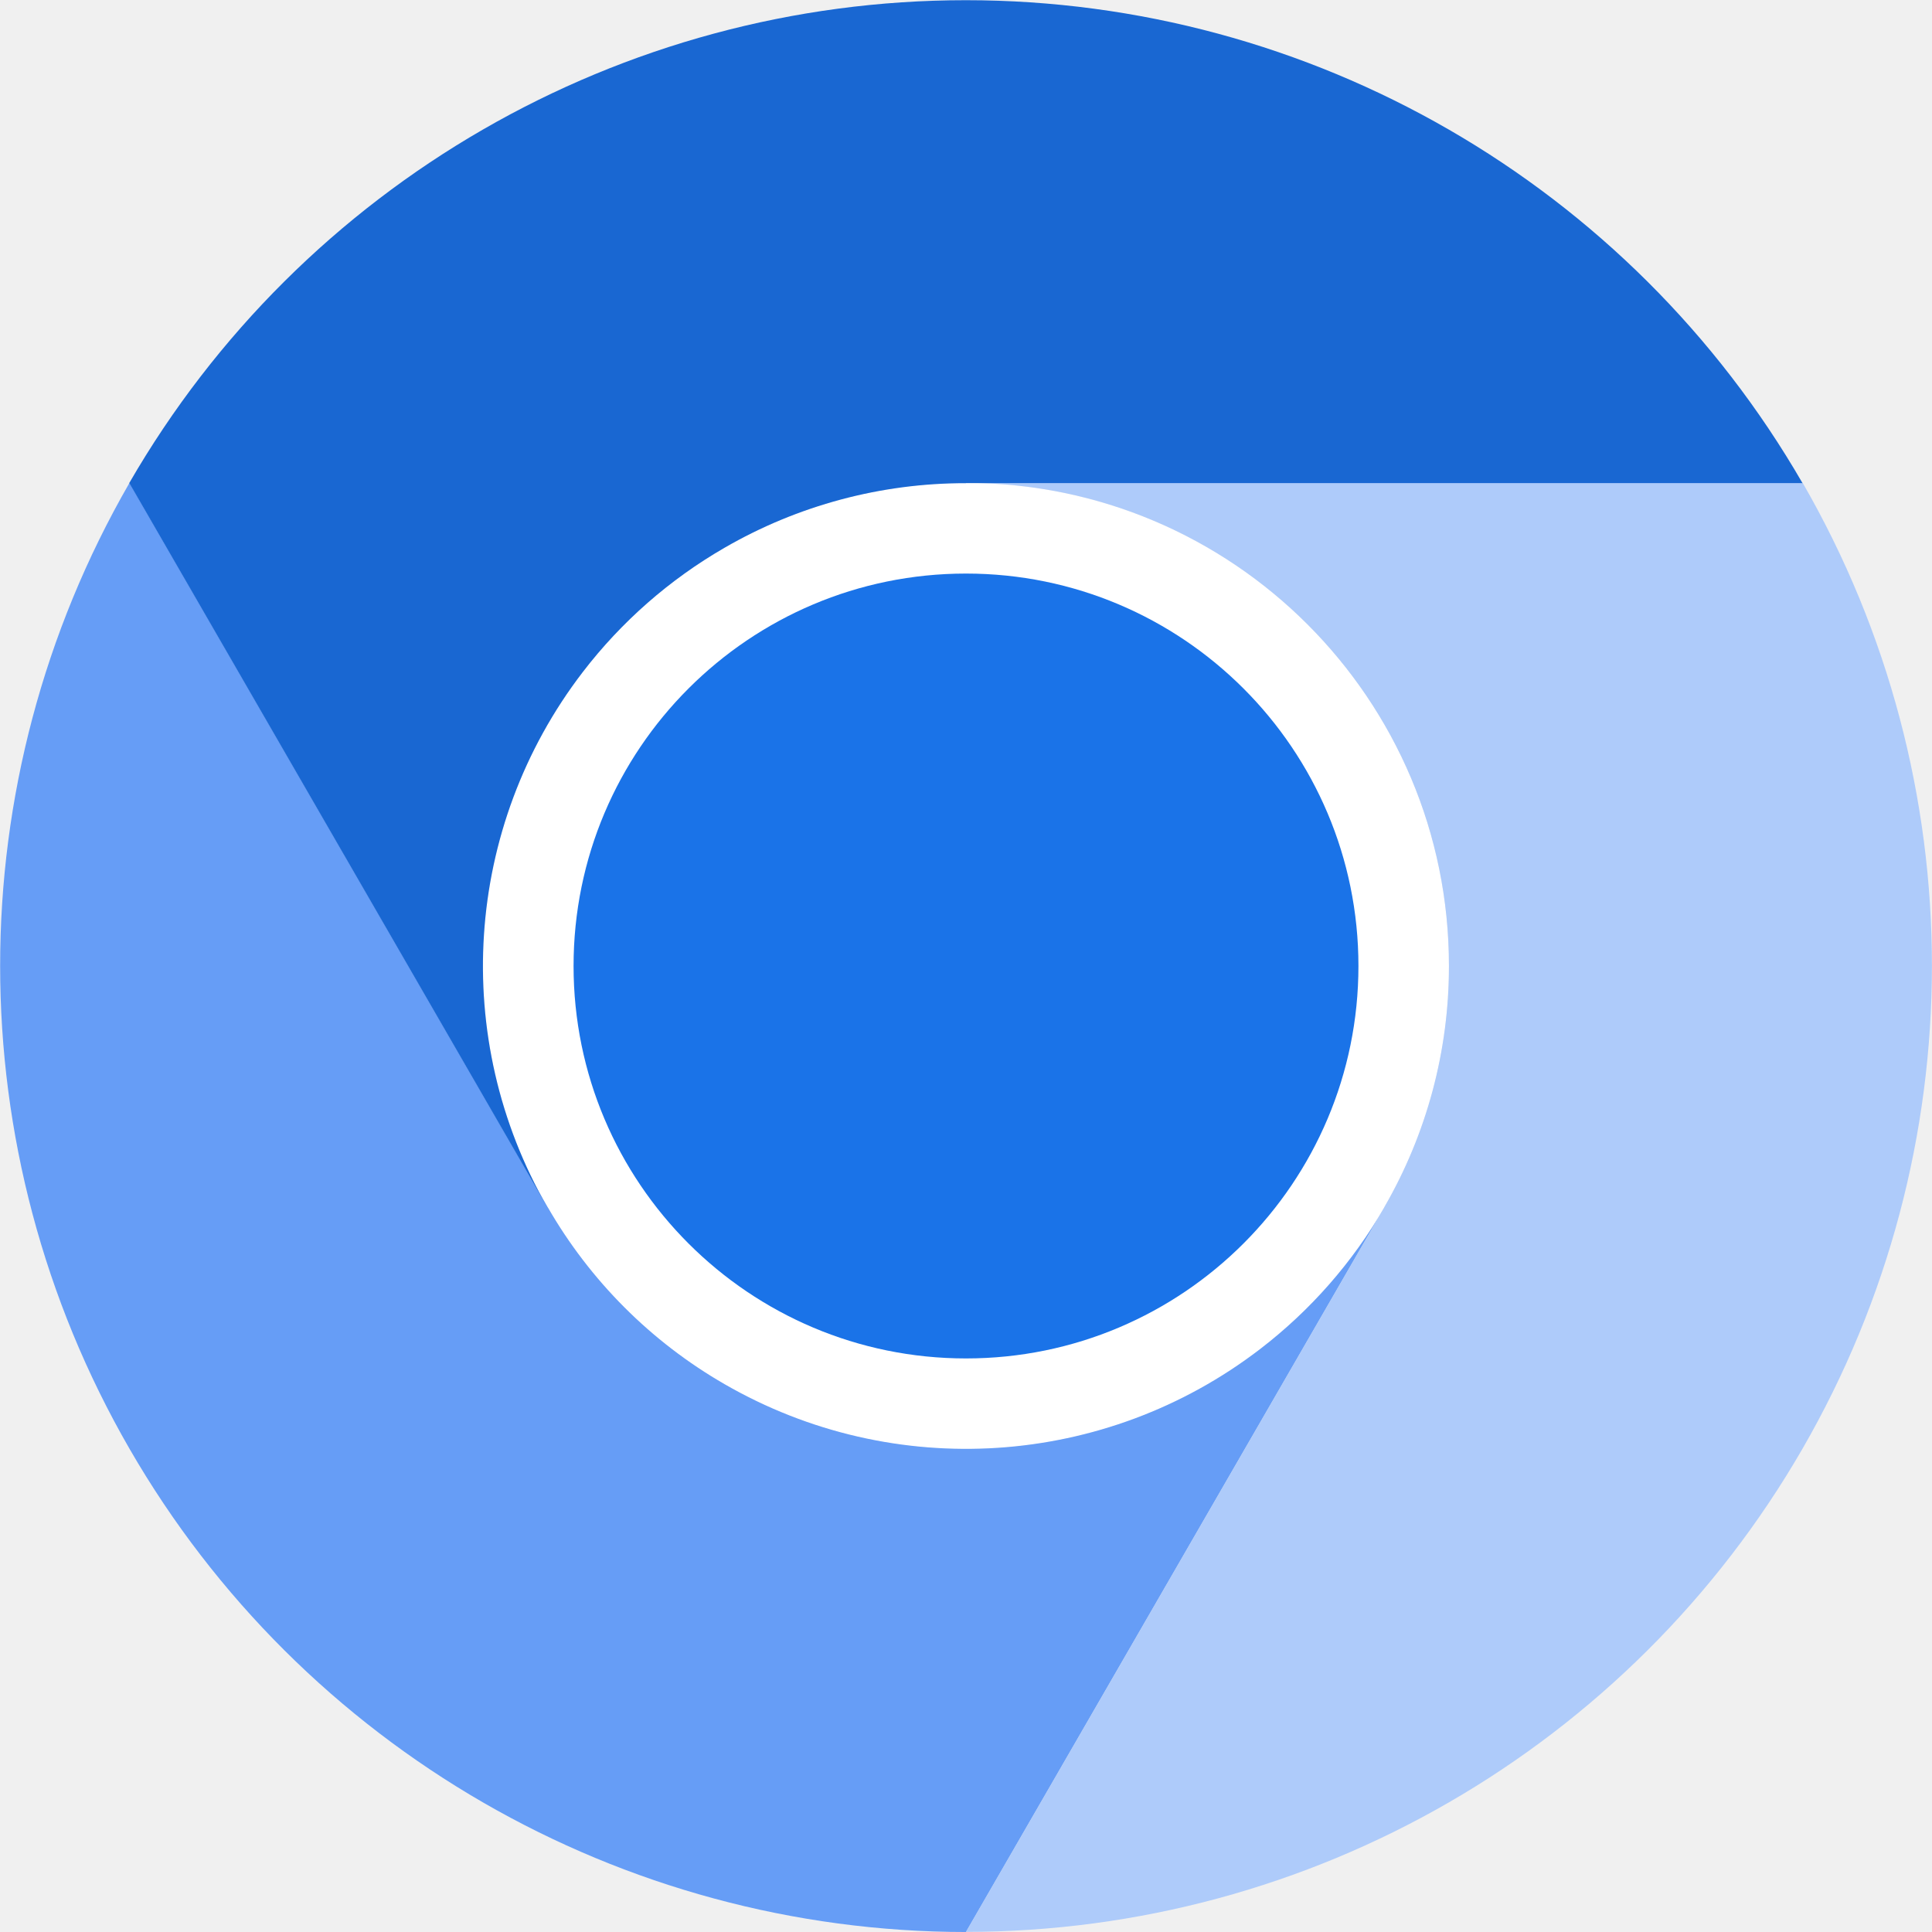
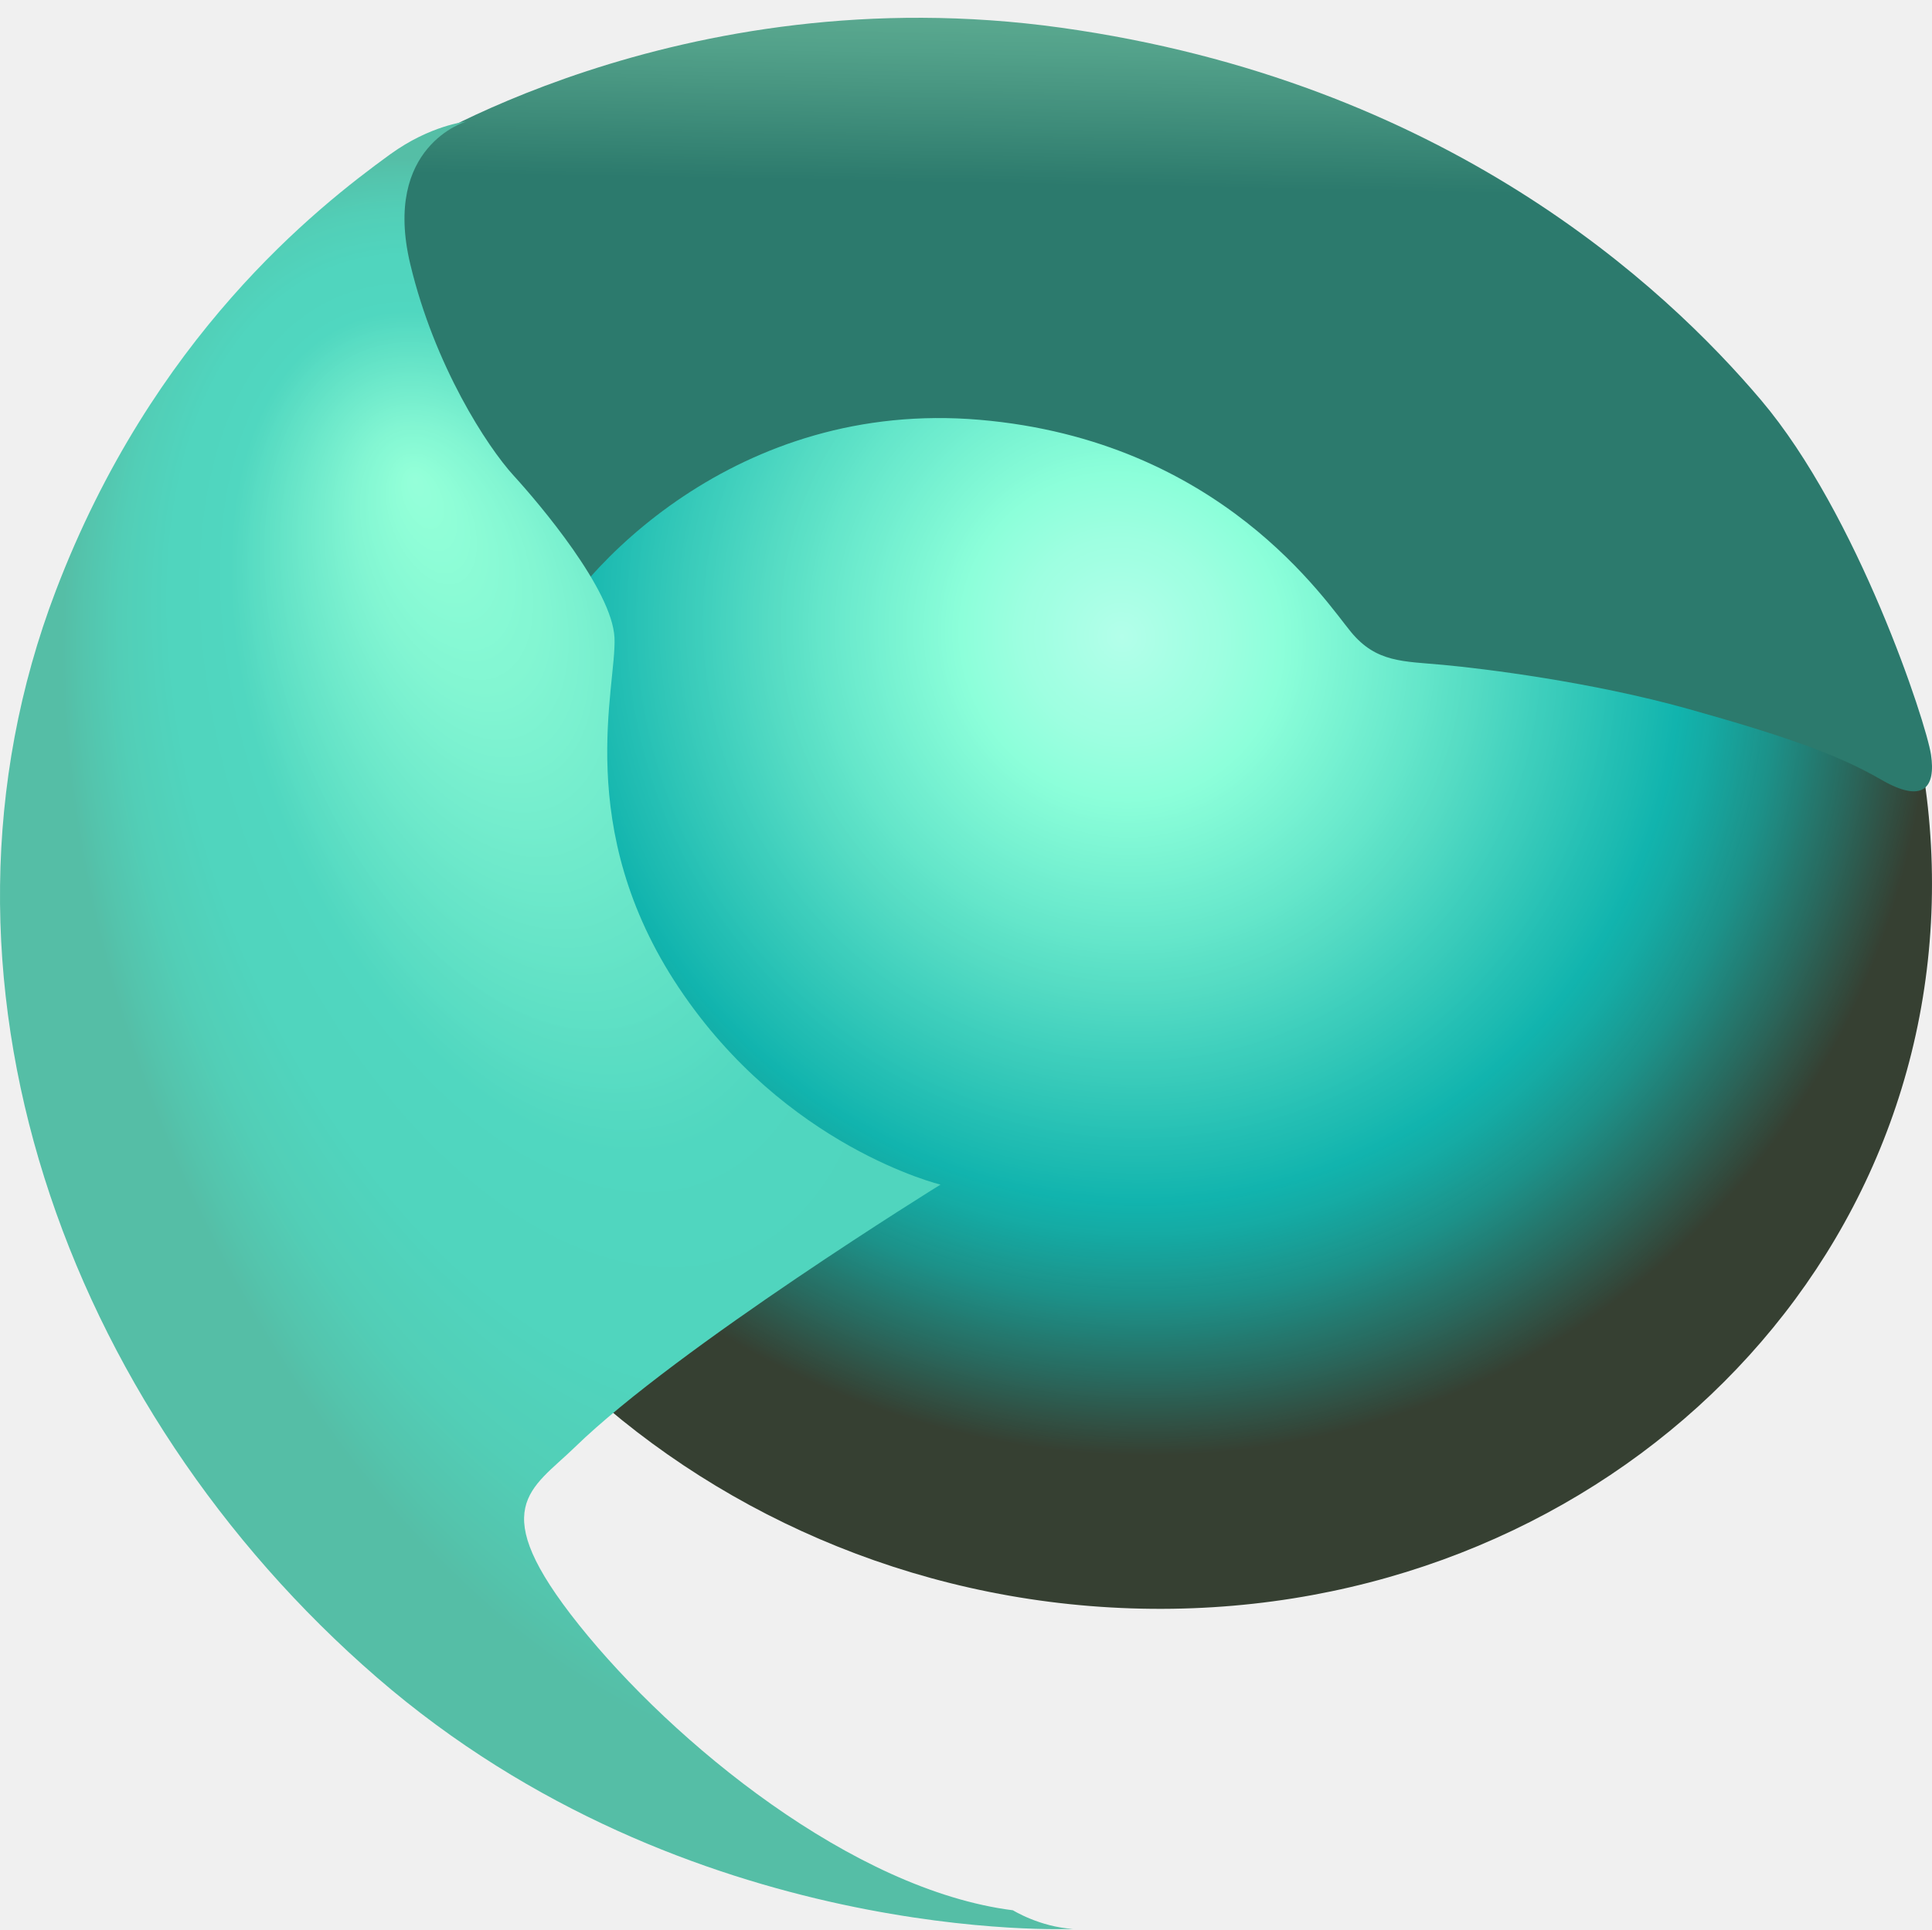
- <svg xmlns="http://www.w3.org/2000/svg" viewBox="0 0 256 256" fill="none">
-   <g clip-path="url(#a)">
-     <path d="M128 191.995c35.346 0 64-28.654 64-64 0-35.347-28.654-64-64-64-35.346 0-64 28.654-64 64 0 35.346 28.654 64 64 64Z" fill="#fff" />
-     <path d="M96.01 183.41a63.681 63.681 0 0 1-23.42-23.43l-.007.004-55.425-96a128.027 128.027 0 0 0 110.841 192.018l55.436-96.018a63.985 63.985 0 0 1-16.465 18.775 64.007 64.007 0 0 1-70.96 4.651Z" fill="#669DF6" />
-     <path d="M191.991 127.984a63.683 63.683 0 0 1-8.581 31.996l.007.004-55.426 96a128.029 128.029 0 0 0 110.872-192H127.991a64 64 0 0 1 64 64Z" fill="#AECBFA" />
-     <path d="M128 180c28.719 0 52-23.281 52-52s-23.281-52-52-52-52 23.281-52 52 23.281 52 52 52Z" fill="#1A73E8" />
-     <path d="M95.99 72.59a63.684 63.684 0 0 1 32.001-8.566v-.008h110.851A128.035 128.035 0 0 0 127.991.026 128.028 128.028 0 0 0 17.13 63.999l55.436 96.018a64.003 64.003 0 0 1 4.65-70.961A64 64 0 0 1 95.991 72.59Z" fill="#1967D2" />
+ <svg xmlns="http://www.w3.org/2000/svg" xmlns:xlink="http://www.w3.org/1999/xlink" viewBox="-4.5 -4.7 80.534 80.469" version="1.1" id="svg87" width="80.534" height="80.469">
+   <defs id="defs87">
+     <filter style="color-interpolation-filters:sRGB" height="1" width="1" y="0" x="0" id="filter87">
+       <feColorMatrix values="0.95 0.05 0 0 0 0.258 0.433 0.567 0 0 0 0.475 0.525 0 0 0 0 0 1 0 " type="matrix" result="colormatrix1" id="feColorMatrix87" />
+     </filter>
+   </defs>
+   <linearGradient id="a" gradientUnits="userSpaceOnUse">
+     <stop offset="0" stop-color="#fff" id="stop1" />
+     <stop offset=".15" stop-color="#fff" stop-opacity=".9" id="stop2" />
+     <stop offset="1" stop-color="#fff" stop-opacity=".23" id="stop3" />
+   </linearGradient>
+   <linearGradient id="d" x1="150.76" x2="248.76" y1="104.35" y2="351.68" xlink:href="#a" />
+   <linearGradient id="e" x1="329.75" x2="427.75" y1="33.42" y2="280.76" xlink:href="#a" />
+   <radialGradient id="f" cx="354.78" cy="148.45" r="224.88" gradientTransform="matrix(0.741853,0,0,-0.741853,-94.43888,392.6178)" gradientUnits="userSpaceOnUse">
+     <stop offset=".09" stop-color="#d1dce7" id="stop4" />
+     <stop offset="0.361" stop-color="#cfdae5" id="stop5" />
+     <stop offset=".64" stop-color="#c9d3dd" id="stop6" />
+     <stop offset=".75" stop-color="#c0c9d2" id="stop7" />
+     <stop offset=".94" stop-color="#a9afb5" id="stop8" />
+     <stop offset="1" stop-color="#a1a6ab" id="stop9" />
+   </radialGradient>
+   <linearGradient id="g" x1="297.86" x2="298.47" y1="34.12" y2="78.12" gradientUnits="userSpaceOnUse" gradientTransform="translate(-35.69107,32.29192)">
+     <stop offset="0" stop-color="#647fad" id="stop10" />
+     <stop offset=".38" stop-color="#516fa2" id="stop11" />
+     <stop offset="1" stop-color="#2a4c8a" id="stop12" />
+   </linearGradient>
+   <radialGradient id="h" cx="363.58" cy="283.97" r="226.97" fx="223.24" fy="279.07" gradientTransform="matrix(0.3386533,0.8603528,0.4939461,-0.195972,-104.1193,41.64867)" gradientUnits="userSpaceOnUse">
+     <stop offset="0" stop-color="#93bef2" id="stop13" />
+     <stop offset=".14" stop-color="#80b3ef" id="stop14" />
+     <stop offset=".43" stop-color="#5095e8" id="stop15" />
+     <stop offset=".45" stop-color="#4d93e8" id="stop16" />
+     <stop offset=".6" stop-color="#4d92e5" id="stop17" />
+     <stop offset=".72" stop-color="#4f8fdb" id="stop18" />
+     <stop offset=".82" stop-color="#5189cb" id="stop19" />
+     <stop offset=".86" stop-color="#5286c3" id="stop20" />
+   </radialGradient>
+   <radialGradient id="i" cx="354.11" cy="210.62" r="87.22" gradientTransform="matrix(1.945389,0,0,-1.945389,-431.2206,613.4854)" gradientUnits="userSpaceOnUse">
+     <stop offset="0" stop-color="#b1def4" id="stop21" />
+     <stop offset=".12" stop-color="#9bcef2" id="stop22" />
+     <stop offset=".37" stop-color="#62a5ec" id="stop23" />
+     <stop offset=".44" stop-color="#5098ea" id="stop24" />
+     <stop offset=".69" stop-color="#0b86d2" id="stop25" />
+     <stop offset=".73" stop-color="#0f7fc5" id="stop26" />
+     <stop offset=".81" stop-color="#186da2" id="stop27" />
+     <stop offset=".91" stop-color="#274f69" id="stop28" />
+     <stop offset="1" stop-color="#363232" id="stop29" />
+   </radialGradient>
+   <linearGradient id="j" x1="188.31" x2="310.3" y1="166.23" y2="166.23" gradientUnits="userSpaceOnUse">
+     <stop offset="0" id="stop30" />
+     <stop offset=".07" stop-color="#000916" id="stop31" />
+     <stop offset=".23" stop-color="#002150" id="stop32" />
+     <stop offset=".46" stop-color="#0046ab" id="stop33" />
+     <stop offset=".53" stop-color="#0052c9" id="stop34" />
+     <stop offset=".99" id="stop35" />
+   </linearGradient>
+   <linearGradient id="b" gradientUnits="userSpaceOnUse">
+     <stop offset=".01" stop-color="#b1def4" id="stop36" />
+     <stop offset="1" stop-color="#b1def4" stop-opacity=".07" id="stop37" />
+   </linearGradient>
+   <linearGradient id="k" x1="220.29" x2="266.96" y1="173.14" y2="173.14" xlink:href="#b" />
+   <linearGradient id="l" x1="212.46" x2="210.96" y1="195.83" y2="252.83" xlink:href="#b" />
+   <linearGradient id="c" gradientUnits="userSpaceOnUse">
+     <stop offset=".01" stop-color="#647fad" id="stop38" />
+     <stop offset=".23" stop-color="#5c7197" id="stop39" />
+     <stop offset=".68" stop-color="#464d5e" id="stop40" />
+     <stop offset="1" stop-color="#363232" id="stop41" />
+   </linearGradient>
+   <linearGradient id="m" x1="230.4" x2="238.07" y1="262.87" y2="286.2" xlink:href="#c" />
+   <linearGradient id="n" x1="204.03" x2="320.36" y1="264.22" y2="299.22" xlink:href="#c" />
+   <linearGradient id="o" x1="298.53" x2="314.53" y1="218.53" y2="261.53" gradientUnits="userSpaceOnUse">
+     <stop offset=".01" stop-color="#64b0ad" id="stop42" />
+     <stop offset=".22" stop-color="#5c9a97" id="stop43" />
+     <stop offset=".67" stop-color="#476160" id="stop44" />
+     <stop offset="1" stop-color="#363232" id="stop45" />
+   </linearGradient>
+   <linearGradient id="p" x1="45.11" x2="136.25" y1="260.07" y2="260.07" gradientUnits="userSpaceOnUse">
+     <stop offset="0" stop-color="#fff" id="stop46" />
+     <stop offset=".77" stop-color="#fff" stop-opacity="0" id="stop47" />
+   </linearGradient>
+   <linearGradient id="q" x1="273.69" x2="378.69" y1="99.52" y2="163.52" gradientUnits="userSpaceOnUse">
+     <stop offset=".01" stop-color="#fff" id="stop48" />
+     <stop offset="1" stop-color="#b1def4" stop-opacity=".07" id="stop49" />
+   </linearGradient>
+   <radialGradient id="r" cx="314.44" cy="191.78" r="257.59" gradientTransform="matrix(1,0,0,-1,-95.53,413.64)" gradientUnits="userSpaceOnUse">
+     <stop offset="0" stop-color="#fff" id="stop50" />
+     <stop offset=".74" stop-color="#fff" stop-opacity=".4" id="stop51" />
+     <stop offset=".86" stop-color="#fff" stop-opacity=".3" id="stop52" />
+     <stop offset=".88" stop-color="#fff" stop-opacity=".33" id="stop53" />
+     <stop offset="1" stop-color="#fff" stop-opacity=".6" id="stop54" />
+   </radialGradient>
+   <g id="g2" transform="matrix(1,0,0,1.006063,-8.651601,-4.240534)">
+     <ellipse cx="259.626" cy="249.464" fill="url(#i)" rx="167.945" ry="155.631" id="ellipse64" style="fill:url(#i);stroke-width:1.945;filter:url(#filter87)" transform="matrix(0.1987323,0.0065154,0,0.1999322,-0.287064,-16.48425)" />
+     <path fill="url(#g)" d="m 134.559,211.352 c 0,0 2.32,-4.75 -1.87,-12.12 -4.2,-7.38 -37.8,-59.75 -26.46,-90.42 0,0 57.33,-39.33 136.83,-30.83 79.5,8.5 125,49.5 145,72.5 20,23 34.17,65.67 35.17,72.33 1,6.67 -1.5,10.34 -10.33,5.5 -8.84,-4.83 -19.67,-8.33 -39.84,-13.33 -20.16,-5 -42.5,-7 -50.83,-7.5 -8.33,-0.5 -13.83,0 -19.08,-6.17 -5.25,-6.16 -26.92,-38.83 -76.92,-41.5 -50,-2.66 -83,33.1 -91.67,51.54 z" id="path63" style="fill:url(#g);filter:url(#filter87)" transform="matrix(0.201306,0.0065154,0,0.1999322,-0.554491,-16.48425)" />
+     <path fill="url(#h)" d="m 219.603,327.397 c 0,0 -55.18,36.88 -76.68,59.07 -9.2,9.48 -18.88,13.56 0.87,38.3 19.75,24.74 57.5,55.25 91,58.5 0,0 5.67,3.42 12.6,3.6 0,0 -80.67,6.58 -146,-49.42 -65.33,-56 -98.25,-147.85 -67.34,-232 20.3,-55.3 54.5,-84.16 70.13,-96.3 8.44,-6.55 15.87,-7.55 15.87,-7.55 0,0 -17.58,5.84 -11.66,31.1 5.1,21.77 16.16,38.82 21.66,44.82 5.5,6 20.67,23.92 21.17,34.25 0.5,10.34 -8.84,41.34 13.5,75 22.34,33.66 54.9,40.63 54.9,40.63 z" id="path64" style="fill:url(#h);filter:url(#filter87)" transform="matrix(0.1987323,0.00626767,0,0.1923302,-0.287064,-15.70775)" />
  </g>
-   <defs>
-     <clipPath id="a">
-       <path fill="#fff" d="M0 0h256v256H0z" />
-     </clipPath>
-   </defs>
</svg>
